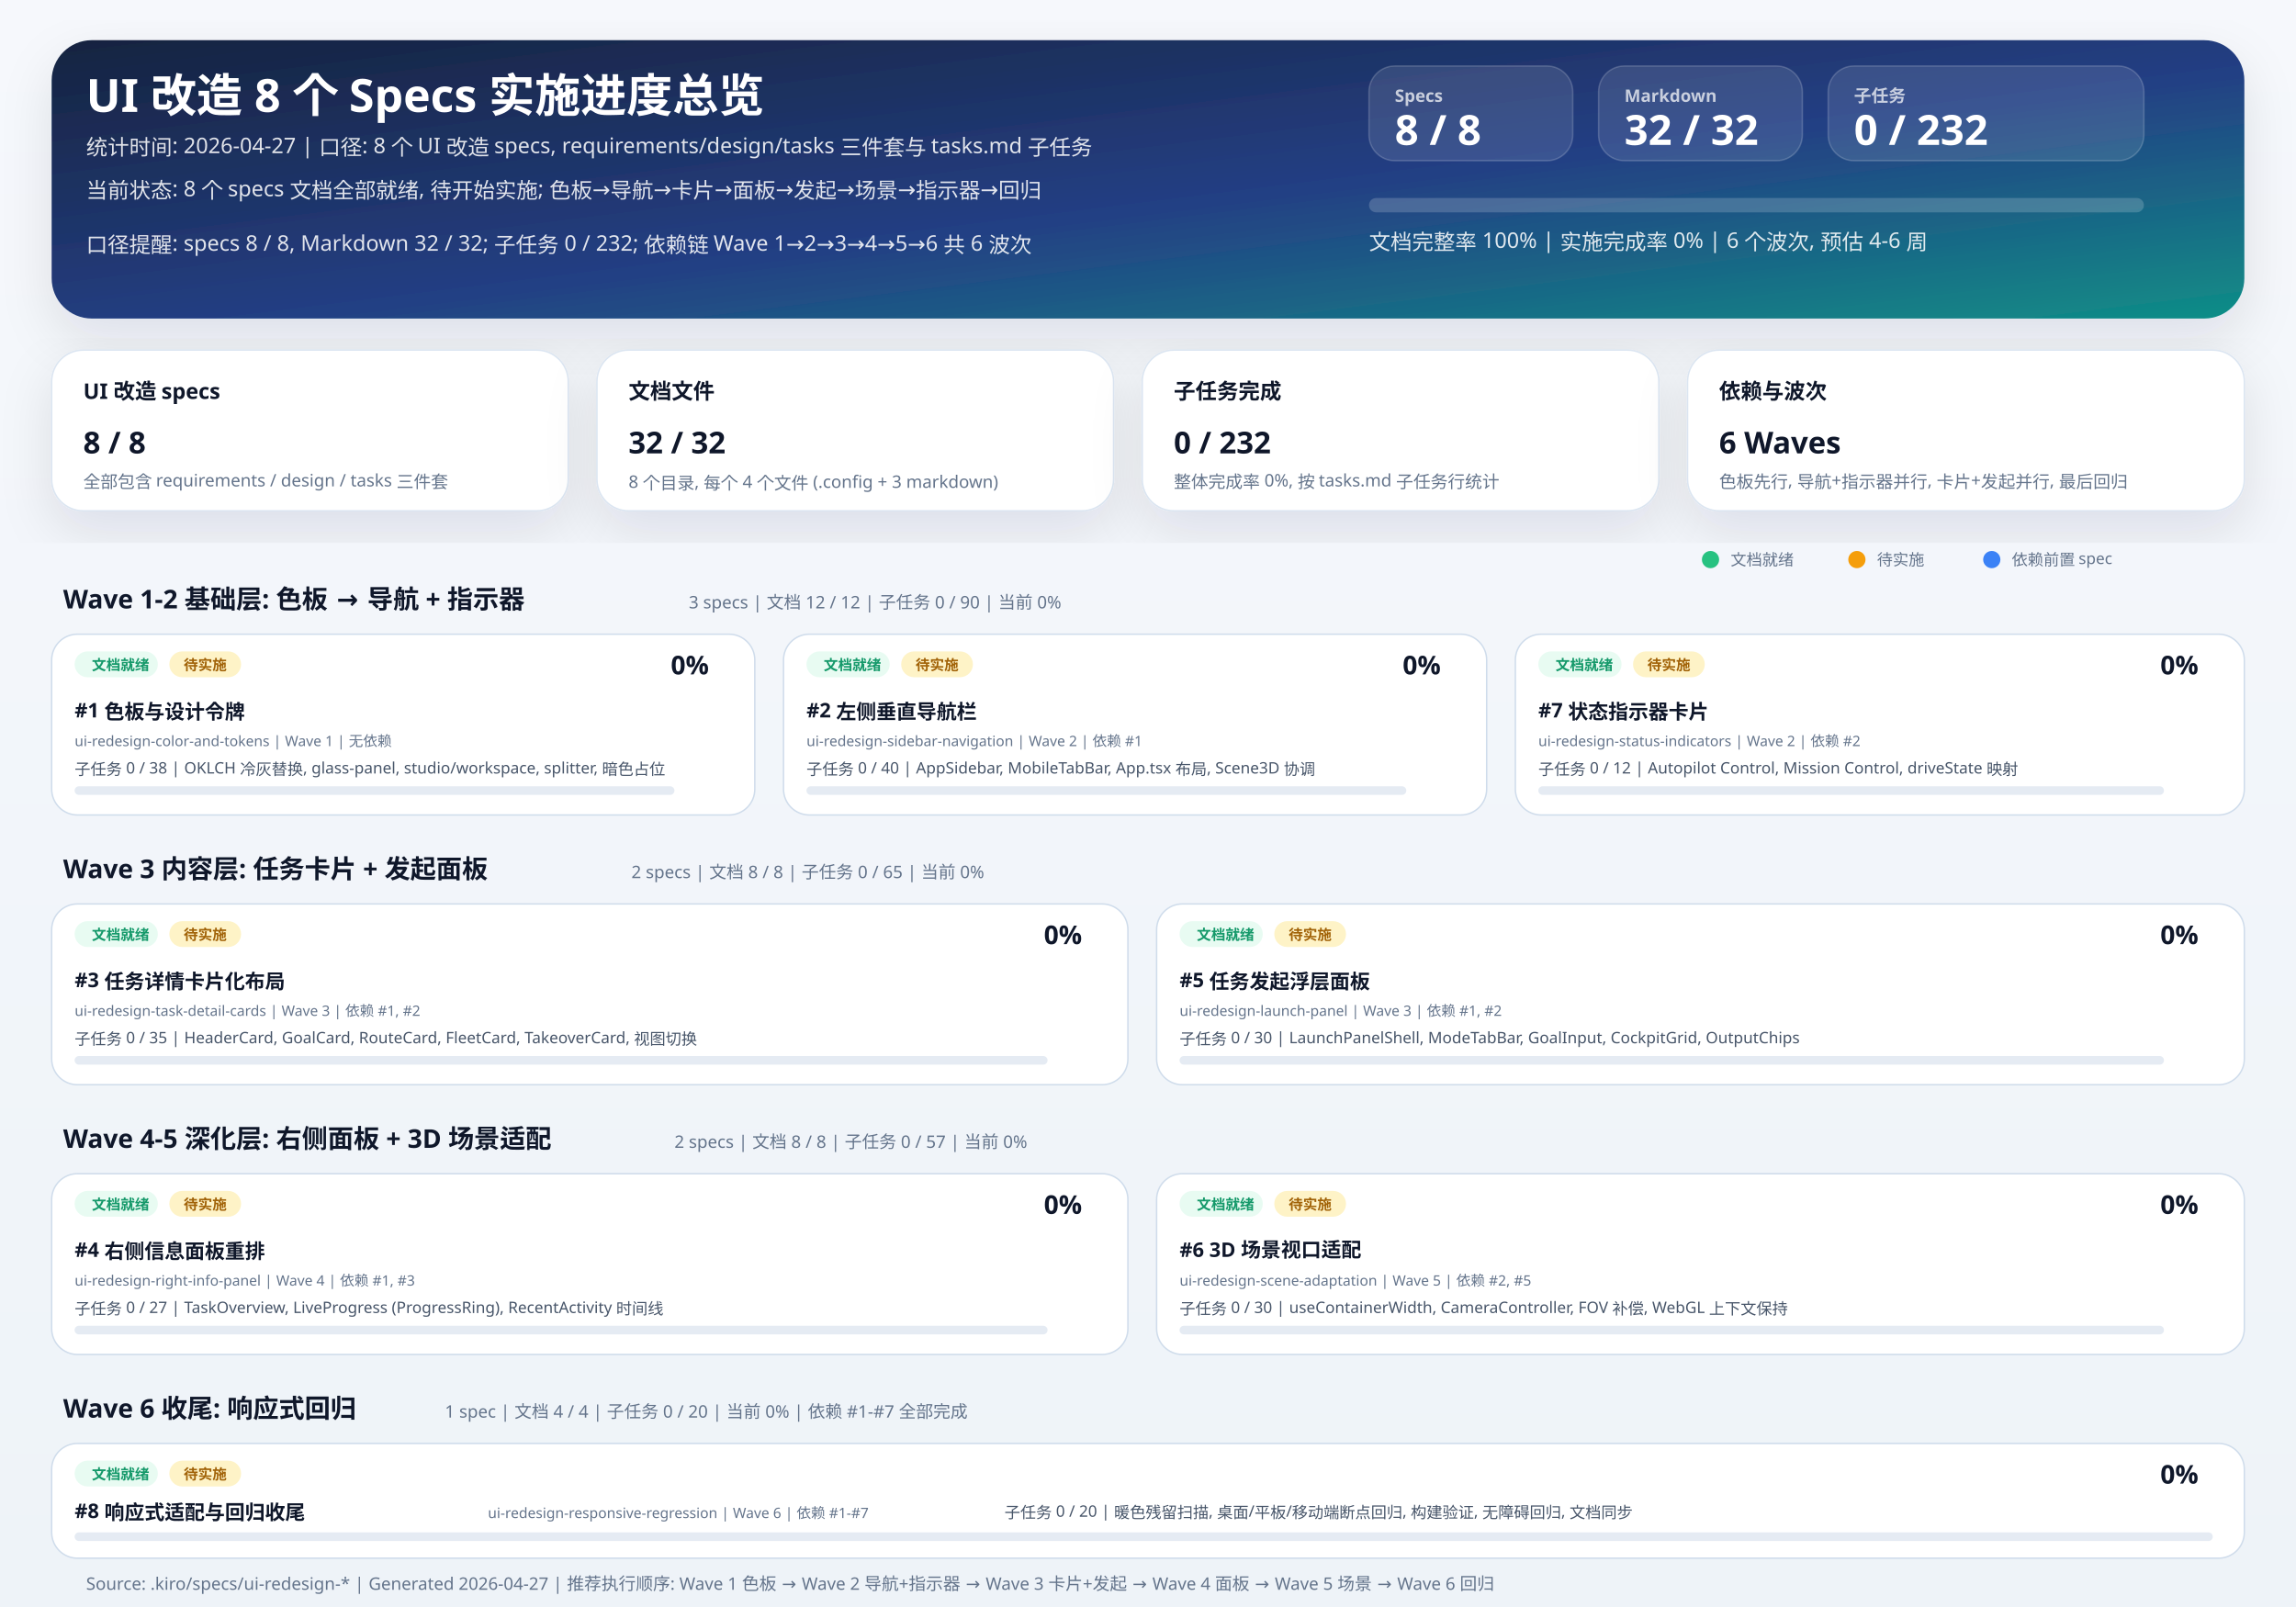
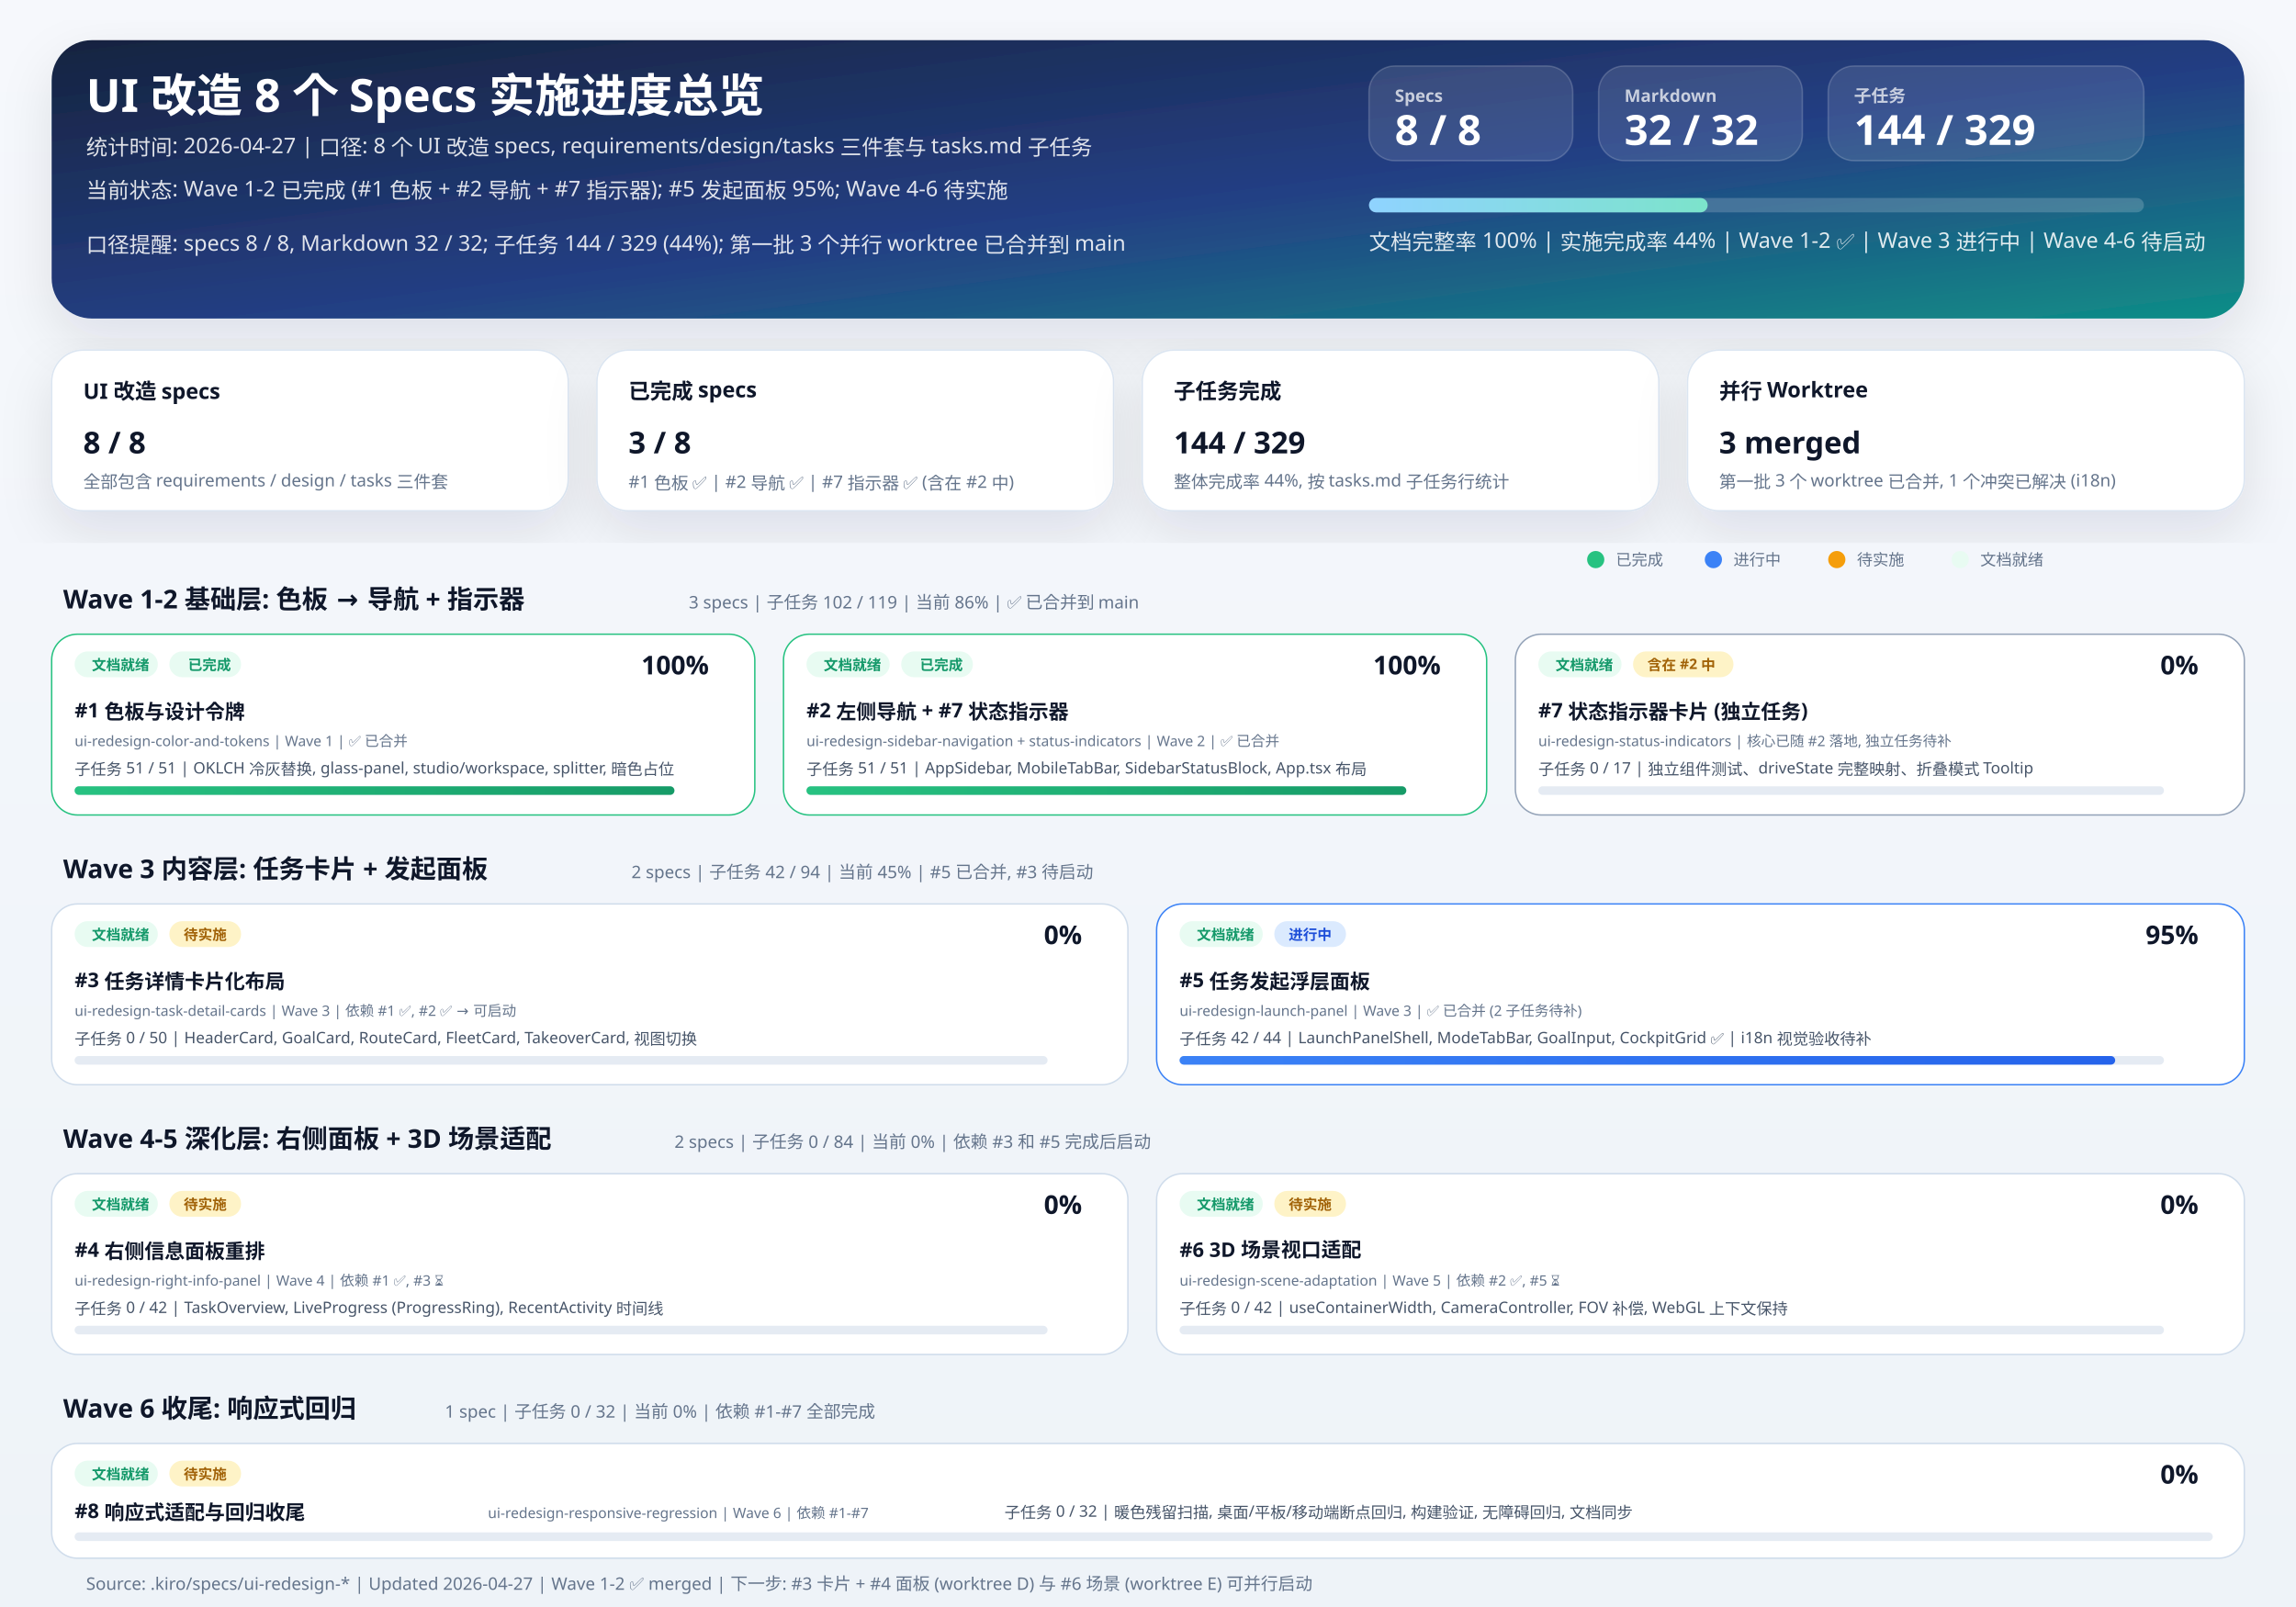
<svg xmlns="http://www.w3.org/2000/svg" width="1600" height="1120" viewBox="0 0 1600 1120" role="img" aria-labelledby="title desc">
  <defs>
    <linearGradient id="bg" x1="0" y1="0" x2="0" y2="1">
      <stop offset="0%" stop-color="#f6f8fc" />
      <stop offset="100%" stop-color="#eef3f8" />
    </linearGradient>
    <linearGradient id="hero" x1="0" y1="0" x2="1" y2="1">
      <stop offset="0%" stop-color="#16233f" />
      <stop offset="55%" stop-color="#243f84" />
      <stop offset="100%" stop-color="#0f8f87" />
    </linearGradient>
    <linearGradient id="heroBar" x1="0" y1="0" x2="1" y2="0">
      <stop offset="0%" stop-color="#8fd3ff" />
      <stop offset="100%" stop-color="#7ce3cb" />
    </linearGradient>
    <linearGradient id="readyFill" x1="0" y1="0" x2="1" y2="0">
      <stop offset="0%" stop-color="#27c281" />
      <stop offset="100%" stop-color="#169b67" />
    </linearGradient>
    <linearGradient id="todoFill" x1="0" y1="0" x2="1" y2="0">
      <stop offset="0%" stop-color="#f59e0b" />
      <stop offset="100%" stop-color="#d97706" />
    </linearGradient>
+     <linearGradient id="progressFill" x1="0" y1="0" x2="1" y2="0">
+       <stop offset="0%" stop-color="#3b82f6" />
+       <stop offset="100%" stop-color="#2563eb" />
+     </linearGradient>
    <filter id="shadow" x="-20%" y="-20%" width="140%" height="140%">
      <feDropShadow dx="0" dy="14" stdDeviation="18" flood-color="#0f172a" flood-opacity="0.10" />
    </filter>
    <style>
      .title { font: 700 32px "Segoe UI", "Microsoft YaHei", sans-serif; fill: #ffffff; }
      .subtitle { font: 500 15px "Segoe UI", "Microsoft YaHei", sans-serif; fill: rgba(255,255,255,0.86); }
      .hero-k { font: 600 12px "Segoe UI", "Microsoft YaHei", sans-serif; fill: rgba(255,255,255,0.72); }
      .hero-v { font: 700 29px "Segoe UI", "Microsoft YaHei", sans-serif; fill: #ffffff; }
      .card-title { font: 700 15px "Segoe UI", "Microsoft YaHei", sans-serif; fill: #0f172a; }
      .card-value { font: 700 21px "Segoe UI", "Microsoft YaHei", sans-serif; fill: #0f172a; }
      .card-meta { font: 500 12px "Segoe UI", "Microsoft YaHei", sans-serif; fill: #64748b; }
      .section-title { font: 700 18px "Segoe UI", "Microsoft YaHei", sans-serif; fill: #0f172a; }
      .section-meta { font: 500 12px "Segoe UI", "Microsoft YaHei", sans-serif; fill: #64748b; }
      .spec-title { font: 700 14px "Segoe UI", "Microsoft YaHei", sans-serif; fill: #0f172a; }
      .spec-slug { font: 500 10px "Segoe UI", "Microsoft YaHei", sans-serif; fill: #64748b; }
      .spec-task { font: 500 11px "Segoe UI", "Microsoft YaHei", sans-serif; fill: #475569; }
      .spec-badge-ready { font: 700 10px "Segoe UI", "Microsoft YaHei", sans-serif; fill: #15996a; }
      .spec-badge-todo { font: 700 10px "Segoe UI", "Microsoft YaHei", sans-serif; fill: #a16207; }
+       .spec-badge-done { font: 700 10px "Segoe UI", "Microsoft YaHei", sans-serif; fill: #15996a; }
+       .spec-badge-wip { font: 700 10px "Segoe UI", "Microsoft YaHei", sans-serif; fill: #1d4ed8; }
      .legend { font: 500 11px "Segoe UI", "Microsoft YaHei", sans-serif; fill: #64748b; }
      .foot { font: 500 12px "Segoe UI", "Microsoft YaHei", sans-serif; fill: #64748b; }
    </style>
  </defs>
  <rect x="0" y="0" width="1600" height="1120" fill="url(#bg)" />
  <rect x="36" y="28" width="1528" height="194" rx="28" fill="url(#hero)" filter="url(#shadow)" />
  <text x="60" y="78" class="title">UI 改造 8 个 Specs 实施进度总览</text>
  <text x="60" y="108" class="subtitle">统计时间: 2026-04-27 | 口径: 8 个 UI 改造 specs, requirements/design/tasks 三件套与 tasks.md 子任务</text>
-   <text x="60" y="138" class="subtitle">当前状态: 8 个 specs 文档全部就绪, 待开始实施; 色板→导航→卡片→面板→发起→场景→指示器→回归</text>
-   <text x="60" y="176" class="subtitle">口径提醒: specs 8 / 8, Markdown 32 / 32; 子任务 0 / 232; 依赖链 Wave 1→2→3→4→5→6 共 6 波次</text>
+   <text x="60" y="138" class="subtitle">当前状态: Wave 1-2 已完成 (#1 色板 + #2 导航 + #7 指示器); #5 发起面板 95%; Wave 4-6 待实施</text>
+   <text x="60" y="176" class="subtitle">口径提醒: specs 8 / 8, Markdown 32 / 32; 子任务 144 / 329 (44%); 第一批 3 个并行 worktree 已合并到 main</text>
  <rect x="954" y="46" width="142" height="66" rx="18" fill="rgba(255,255,255,0.11)" stroke="rgba(255,255,255,0.18)" />
  <text x="972" y="71" class="hero-k">Specs</text>
  <text x="972" y="101" class="hero-v">8 / 8</text>
  <rect x="1114" y="46" width="142" height="66" rx="18" fill="rgba(255,255,255,0.11)" stroke="rgba(255,255,255,0.18)" />
  <text x="1132" y="71" class="hero-k">Markdown</text>
  <text x="1132" y="101" class="hero-v">32 / 32</text>
  <rect x="1274" y="46" width="220" height="66" rx="18" fill="rgba(255,255,255,0.11)" stroke="rgba(255,255,255,0.18)" />
  <text x="1292" y="71" class="hero-k">子任务</text>
-   <text x="1292" y="101" class="hero-v">0 / 232</text>
+   <text x="1292" y="101" class="hero-v">144 / 329</text>
  <rect x="954" y="138" width="540" height="10" rx="5" fill="rgba(255,255,255,0.18)" />
-   <rect x="954" y="138" width="0" height="10" rx="5" fill="url(#heroBar)" />
-   <text x="954" y="174" class="subtitle">文档完整率 100% | 实施完成率 0% | 6 个波次, 预估 4-6 周</text>
+   <rect x="954" y="138" width="236" height="10" rx="5" fill="url(#heroBar)" />
+   <text x="954" y="174" class="subtitle">文档完整率 100% | 实施完成率 44% | Wave 1-2 ✅ | Wave 3 进行中 | Wave 4-6 待启动</text>
  <rect x="36" y="244" width="360" height="112" rx="22" fill="#ffffff" stroke="#dbe5f1" filter="url(#shadow)" />
  <text x="58" y="278" class="card-title">UI 改造 specs</text>
  <text x="58" y="316" class="card-value">8 / 8</text>
  <text x="58" y="340" class="card-meta">全部包含 requirements / design / tasks 三件套</text>
  <rect x="416" y="244" width="360" height="112" rx="22" fill="#ffffff" stroke="#dbe5f1" filter="url(#shadow)" />
-   <text x="438" y="278" class="card-title">文档文件</text>
-   <text x="438" y="316" class="card-value">32 / 32</text>
-   <text x="438" y="340" class="card-meta">8 个目录, 每个 4 个文件 (.config + 3 markdown)</text>
+   <text x="438" y="278" class="card-title">已完成 specs</text>
+   <text x="438" y="316" class="card-value">3 / 8</text>
+   <text x="438" y="340" class="card-meta">#1 色板 ✅ | #2 导航 ✅ | #7 指示器 ✅ (含在 #2 中)</text>
  <rect x="796" y="244" width="360" height="112" rx="22" fill="#ffffff" stroke="#dbe5f1" filter="url(#shadow)" />
  <text x="818" y="278" class="card-title">子任务完成</text>
-   <text x="818" y="316" class="card-value">0 / 232</text>
-   <text x="818" y="340" class="card-meta">整体完成率 0%, 按 tasks.md 子任务行统计</text>
+   <text x="818" y="316" class="card-value">144 / 329</text>
+   <text x="818" y="340" class="card-meta">整体完成率 44%, 按 tasks.md 子任务行统计</text>
  <rect x="1176" y="244" width="388" height="112" rx="22" fill="#ffffff" stroke="#dbe5f1" filter="url(#shadow)" />
-   <text x="1198" y="278" class="card-title">依赖与波次</text>
-   <text x="1198" y="316" class="card-value">6 Waves</text>
-   <text x="1198" y="340" class="card-meta">色板先行, 导航+指示器并行, 卡片+发起并行, 最后回归</text>
-   <circle cx="1192" cy="390" r="6" fill="#27c281" />
-   <text x="1206" y="394" class="legend">文档就绪</text>
-   <circle cx="1294" cy="390" r="6" fill="#f59e0b" />
-   <text x="1308" y="394" class="legend">待实施</text>
-   <circle cx="1388" cy="390" r="6" fill="#3b82f6" />
-   <text x="1402" y="394" class="legend">依赖前置 spec</text>
+   <text x="1198" y="278" class="card-title">并行 Worktree</text>
+   <text x="1198" y="316" class="card-value">3 merged</text>
+   <text x="1198" y="340" class="card-meta">第一批 3 个 worktree 已合并, 1 个冲突已解决 (i18n)</text>
+   <circle cx="1112" cy="390" r="6" fill="#27c281" />
+   <text x="1126" y="394" class="legend">已完成</text>
+   <circle cx="1194" cy="390" r="6" fill="#3b82f6" />
+   <text x="1208" y="394" class="legend">进行中</text>
+   <circle cx="1280" cy="390" r="6" fill="#f59e0b" />
+   <text x="1294" y="394" class="legend">待实施</text>
+   <circle cx="1366" cy="390" r="6" fill="#e8fbf2" />
+   <text x="1380" y="394" class="legend">文档就绪</text>
  <text x="44" y="424" class="section-title">Wave 1-2 基础层: 色板 → 导航 + 指示器</text>
-   <text x="480" y="424" class="section-meta">3 specs | 文档 12 / 12 | 子任务 0 / 90 | 当前 0%</text>
-   <rect x="36" y="442" width="490" height="126" rx="18" fill="#ffffff" stroke="#cfdceb" />
+   <text x="480" y="424" class="section-meta">3 specs | 子任务 102 / 119 | 当前 86% | ✅ 已合并到 main</text>
+   <rect x="36" y="442" width="490" height="126" rx="18" fill="#ffffff" stroke="#27c281" />
  <rect x="52" y="454" width="58" height="18" rx="9" fill="#e8fbf2" />
-   <text x="64" y="467" class="spec-badge-ready">文档就绪</text>
-   <rect x="118" y="454" width="50" height="18" rx="9" fill="#fef3c7" />
-   <text x="128" y="467" class="spec-badge-todo">待实施</text>
-   <text x="494" y="470" text-anchor="end" class="card-value" style="font-size:18px;">0%</text>
+   <text x="64" y="467" class="spec-badge-done">文档就绪</text>
+   <rect x="118" y="454" width="50" height="18" rx="9" fill="#e8fbf2" />
+   <text x="131" y="467" class="spec-badge-done">已完成</text>
+   <text x="494" y="470" text-anchor="end" class="card-value" style="font-size:18px;">100%</text>
  <text x="52" y="500" class="spec-title">#1 色板与设计令牌</text>
-   <text x="52" y="520" class="spec-slug">ui-redesign-color-and-tokens | Wave 1 | 无依赖</text>
-   <text x="52" y="540" class="spec-task">子任务 0 / 38 | OKLCH 冷灰替换, glass-panel, studio/workspace, splitter, 暗色占位</text>
+   <text x="52" y="520" class="spec-slug">ui-redesign-color-and-tokens | Wave 1 | ✅ 已合并</text>
+   <text x="52" y="540" class="spec-task">子任务 51 / 51 | OKLCH 冷灰替换, glass-panel, studio/workspace, splitter, 暗色占位</text>
  <rect x="52" y="548" width="418" height="6" rx="3" fill="#e5ebf3" />
-   <rect x="546" y="442" width="490" height="126" rx="18" fill="#ffffff" stroke="#cfdceb" />
+   <rect x="52" y="548" width="418" height="6" rx="3" fill="url(#readyFill)" />
+   <rect x="546" y="442" width="490" height="126" rx="18" fill="#ffffff" stroke="#27c281" />
  <rect x="562" y="454" width="58" height="18" rx="9" fill="#e8fbf2" />
-   <text x="574" y="467" class="spec-badge-ready">文档就绪</text>
-   <rect x="628" y="454" width="50" height="18" rx="9" fill="#fef3c7" />
-   <text x="638" y="467" class="spec-badge-todo">待实施</text>
-   <text x="1004" y="470" text-anchor="end" class="card-value" style="font-size:18px;">0%</text>
-   <text x="562" y="500" class="spec-title">#2 左侧垂直导航栏</text>
-   <text x="562" y="520" class="spec-slug">ui-redesign-sidebar-navigation | Wave 2 | 依赖 #1</text>
-   <text x="562" y="540" class="spec-task">子任务 0 / 40 | AppSidebar, MobileTabBar, App.tsx 布局, Scene3D 协调</text>
+   <text x="574" y="467" class="spec-badge-done">文档就绪</text>
+   <rect x="628" y="454" width="50" height="18" rx="9" fill="#e8fbf2" />
+   <text x="641" y="467" class="spec-badge-done">已完成</text>
+   <text x="1004" y="470" text-anchor="end" class="card-value" style="font-size:18px;">100%</text>
+   <text x="562" y="500" class="spec-title">#2 左侧导航 + #7 状态指示器</text>
+   <text x="562" y="520" class="spec-slug">ui-redesign-sidebar-navigation + status-indicators | Wave 2 | ✅ 已合并</text>
+   <text x="562" y="540" class="spec-task">子任务 51 / 51 | AppSidebar, MobileTabBar, SidebarStatusBlock, App.tsx 布局</text>
  <rect x="562" y="548" width="418" height="6" rx="3" fill="#e5ebf3" />
-   <rect x="1056" y="442" width="508" height="126" rx="18" fill="#ffffff" stroke="#cfdceb" />
+   <rect x="562" y="548" width="418" height="6" rx="3" fill="url(#readyFill)" />
+   <rect x="1056" y="442" width="508" height="126" rx="18" fill="#ffffff" stroke="#94a3b8" />
  <rect x="1072" y="454" width="58" height="18" rx="9" fill="#e8fbf2" />
-   <text x="1084" y="467" class="spec-badge-ready">文档就绪</text>
-   <rect x="1138" y="454" width="50" height="18" rx="9" fill="#fef3c7" />
-   <text x="1148" y="467" class="spec-badge-todo">待实施</text>
+   <text x="1084" y="467" class="spec-badge-done">文档就绪</text>
+   <rect x="1138" y="454" width="70" height="18" rx="9" fill="#fef3c7" />
+   <text x="1148" y="467" class="spec-badge-todo">含在 #2 中</text>
  <text x="1532" y="470" text-anchor="end" class="card-value" style="font-size:18px;">0%</text>
-   <text x="1072" y="500" class="spec-title">#7 状态指示器卡片</text>
-   <text x="1072" y="520" class="spec-slug">ui-redesign-status-indicators | Wave 2 | 依赖 #2</text>
-   <text x="1072" y="540" class="spec-task">子任务 0 / 12 | Autopilot Control, Mission Control, driveState 映射</text>
+   <text x="1072" y="500" class="spec-title">#7 状态指示器卡片 (独立任务)</text>
+   <text x="1072" y="520" class="spec-slug">ui-redesign-status-indicators | 核心已随 #2 落地, 独立任务待补</text>
+   <text x="1072" y="540" class="spec-task">子任务 0 / 17 | 独立组件测试、driveState 完整映射、折叠模式 Tooltip</text>
  <rect x="1072" y="548" width="436" height="6" rx="3" fill="#e5ebf3" />
  <text x="44" y="612" class="section-title">Wave 3 内容层: 任务卡片 + 发起面板</text>
-   <text x="440" y="612" class="section-meta">2 specs | 文档 8 / 8 | 子任务 0 / 65 | 当前 0%</text>
+   <text x="440" y="612" class="section-meta">2 specs | 子任务 42 / 94 | 当前 45% | #5 已合并, #3 待启动</text>
  <rect x="36" y="630" width="750" height="126" rx="18" fill="#ffffff" stroke="#cfdceb" />
  <rect x="52" y="642" width="58" height="18" rx="9" fill="#e8fbf2" />
  <text x="64" y="655" class="spec-badge-ready">文档就绪</text>
  <rect x="118" y="642" width="50" height="18" rx="9" fill="#fef3c7" />
  <text x="128" y="655" class="spec-badge-todo">待实施</text>
  <text x="754" y="658" text-anchor="end" class="card-value" style="font-size:18px;">0%</text>
  <text x="52" y="688" class="spec-title">#3 任务详情卡片化布局</text>
-   <text x="52" y="708" class="spec-slug">ui-redesign-task-detail-cards | Wave 3 | 依赖 #1, #2</text>
-   <text x="52" y="728" class="spec-task">子任务 0 / 35 | HeaderCard, GoalCard, RouteCard, FleetCard, TakeoverCard, 视图切换</text>
+   <text x="52" y="708" class="spec-slug">ui-redesign-task-detail-cards | Wave 3 | 依赖 #1 ✅, #2 ✅ → 可启动</text>
+   <text x="52" y="728" class="spec-task">子任务 0 / 50 | HeaderCard, GoalCard, RouteCard, FleetCard, TakeoverCard, 视图切换</text>
  <rect x="52" y="736" width="678" height="6" rx="3" fill="#e5ebf3" />
-   <rect x="806" y="630" width="758" height="126" rx="18" fill="#ffffff" stroke="#cfdceb" />
+   <rect x="806" y="630" width="758" height="126" rx="18" fill="#ffffff" stroke="#3b82f6" />
  <rect x="822" y="642" width="58" height="18" rx="9" fill="#e8fbf2" />
-   <text x="834" y="655" class="spec-badge-ready">文档就绪</text>
-   <rect x="888" y="642" width="50" height="18" rx="9" fill="#fef3c7" />
-   <text x="898" y="655" class="spec-badge-todo">待实施</text>
-   <text x="1532" y="658" text-anchor="end" class="card-value" style="font-size:18px;">0%</text>
+   <text x="834" y="655" class="spec-badge-done">文档就绪</text>
+   <rect x="888" y="642" width="50" height="18" rx="9" fill="#dbeafe" />
+   <text x="898" y="655" class="spec-badge-wip">进行中</text>
+   <text x="1532" y="658" text-anchor="end" class="card-value" style="font-size:18px;">95%</text>
  <text x="822" y="688" class="spec-title">#5 任务发起浮层面板</text>
-   <text x="822" y="708" class="spec-slug">ui-redesign-launch-panel | Wave 3 | 依赖 #1, #2</text>
-   <text x="822" y="728" class="spec-task">子任务 0 / 30 | LaunchPanelShell, ModeTabBar, GoalInput, CockpitGrid, OutputChips</text>
+   <text x="822" y="708" class="spec-slug">ui-redesign-launch-panel | Wave 3 | ✅ 已合并 (2 子任务待补)</text>
+   <text x="822" y="728" class="spec-task">子任务 42 / 44 | LaunchPanelShell, ModeTabBar, GoalInput, CockpitGrid ✅ | i18n 视觉验收待补</text>
  <rect x="822" y="736" width="686" height="6" rx="3" fill="#e5ebf3" />
+   <rect x="822" y="736" width="652" height="6" rx="3" fill="url(#progressFill)" />
  <text x="44" y="800" class="section-title">Wave 4-5 深化层: 右侧面板 + 3D 场景适配</text>
-   <text x="470" y="800" class="section-meta">2 specs | 文档 8 / 8 | 子任务 0 / 57 | 当前 0%</text>
+   <text x="470" y="800" class="section-meta">2 specs | 子任务 0 / 84 | 当前 0% | 依赖 #3 和 #5 完成后启动</text>
  <rect x="36" y="818" width="750" height="126" rx="18" fill="#ffffff" stroke="#cfdceb" />
  <rect x="52" y="830" width="58" height="18" rx="9" fill="#e8fbf2" />
  <text x="64" y="843" class="spec-badge-ready">文档就绪</text>
  <rect x="118" y="830" width="50" height="18" rx="9" fill="#fef3c7" />
  <text x="128" y="843" class="spec-badge-todo">待实施</text>
  <text x="754" y="846" text-anchor="end" class="card-value" style="font-size:18px;">0%</text>
  <text x="52" y="876" class="spec-title">#4 右侧信息面板重排</text>
-   <text x="52" y="896" class="spec-slug">ui-redesign-right-info-panel | Wave 4 | 依赖 #1, #3</text>
-   <text x="52" y="916" class="spec-task">子任务 0 / 27 | TaskOverview, LiveProgress (ProgressRing), RecentActivity 时间线</text>
+   <text x="52" y="896" class="spec-slug">ui-redesign-right-info-panel | Wave 4 | 依赖 #1 ✅, #3 ⏳</text>
+   <text x="52" y="916" class="spec-task">子任务 0 / 42 | TaskOverview, LiveProgress (ProgressRing), RecentActivity 时间线</text>
  <rect x="52" y="924" width="678" height="6" rx="3" fill="#e5ebf3" />
  <rect x="806" y="818" width="758" height="126" rx="18" fill="#ffffff" stroke="#cfdceb" />
  <rect x="822" y="830" width="58" height="18" rx="9" fill="#e8fbf2" />
  <text x="834" y="843" class="spec-badge-ready">文档就绪</text>
  <rect x="888" y="830" width="50" height="18" rx="9" fill="#fef3c7" />
  <text x="898" y="843" class="spec-badge-todo">待实施</text>
  <text x="1532" y="846" text-anchor="end" class="card-value" style="font-size:18px;">0%</text>
  <text x="822" y="876" class="spec-title">#6 3D 场景视口适配</text>
-   <text x="822" y="896" class="spec-slug">ui-redesign-scene-adaptation | Wave 5 | 依赖 #2, #5</text>
-   <text x="822" y="916" class="spec-task">子任务 0 / 30 | useContainerWidth, CameraController, FOV 补偿, WebGL 上下文保持</text>
+   <text x="822" y="896" class="spec-slug">ui-redesign-scene-adaptation | Wave 5 | 依赖 #2 ✅, #5 ⏳</text>
+   <text x="822" y="916" class="spec-task">子任务 0 / 42 | useContainerWidth, CameraController, FOV 补偿, WebGL 上下文保持</text>
  <rect x="822" y="924" width="686" height="6" rx="3" fill="#e5ebf3" />
  <text x="44" y="988" class="section-title">Wave 6 收尾: 响应式回归</text>
-   <text x="310" y="988" class="section-meta">1 spec | 文档 4 / 4 | 子任务 0 / 20 | 当前 0% | 依赖 #1-#7 全部完成</text>
+   <text x="310" y="988" class="section-meta">1 spec | 子任务 0 / 32 | 当前 0% | 依赖 #1-#7 全部完成</text>
  <rect x="36" y="1006" width="1528" height="80" rx="18" fill="#ffffff" stroke="#cfdceb" />
  <rect x="52" y="1018" width="58" height="18" rx="9" fill="#e8fbf2" />
  <text x="64" y="1031" class="spec-badge-ready">文档就绪</text>
  <rect x="118" y="1018" width="50" height="18" rx="9" fill="#fef3c7" />
  <text x="128" y="1031" class="spec-badge-todo">待实施</text>
  <text x="1532" y="1034" text-anchor="end" class="card-value" style="font-size:18px;">0%</text>
  <text x="52" y="1058" class="spec-title">#8 响应式适配与回归收尾</text>
  <text x="340" y="1058" class="spec-slug">ui-redesign-responsive-regression | Wave 6 | 依赖 #1-#7</text>
-   <text x="700" y="1058" class="spec-task">子任务 0 / 20 | 暖色残留扫描, 桌面/平板/移动端断点回归, 构建验证, 无障碍回归, 文档同步</text>
+   <text x="700" y="1058" class="spec-task">子任务 0 / 32 | 暖色残留扫描, 桌面/平板/移动端断点回归, 构建验证, 无障碍回归, 文档同步</text>
  <rect x="52" y="1068" width="1490" height="6" rx="3" fill="#e5ebf3" />
-   <text x="60" y="1108" class="foot">Source: .kiro/specs/ui-redesign-* | Generated 2026-04-27 | 推荐执行顺序: Wave 1 色板 → Wave 2 导航+指示器 → Wave 3 卡片+发起 → Wave 4 面板 → Wave 5 场景 → Wave 6 回归</text>
+   <text x="60" y="1108" class="foot">Source: .kiro/specs/ui-redesign-* | Updated 2026-04-27 | Wave 1-2 ✅ merged | 下一步: #3 卡片 + #4 面板 (worktree D) 与 #6 场景 (worktree E) 可并行启动</text>
</svg>
